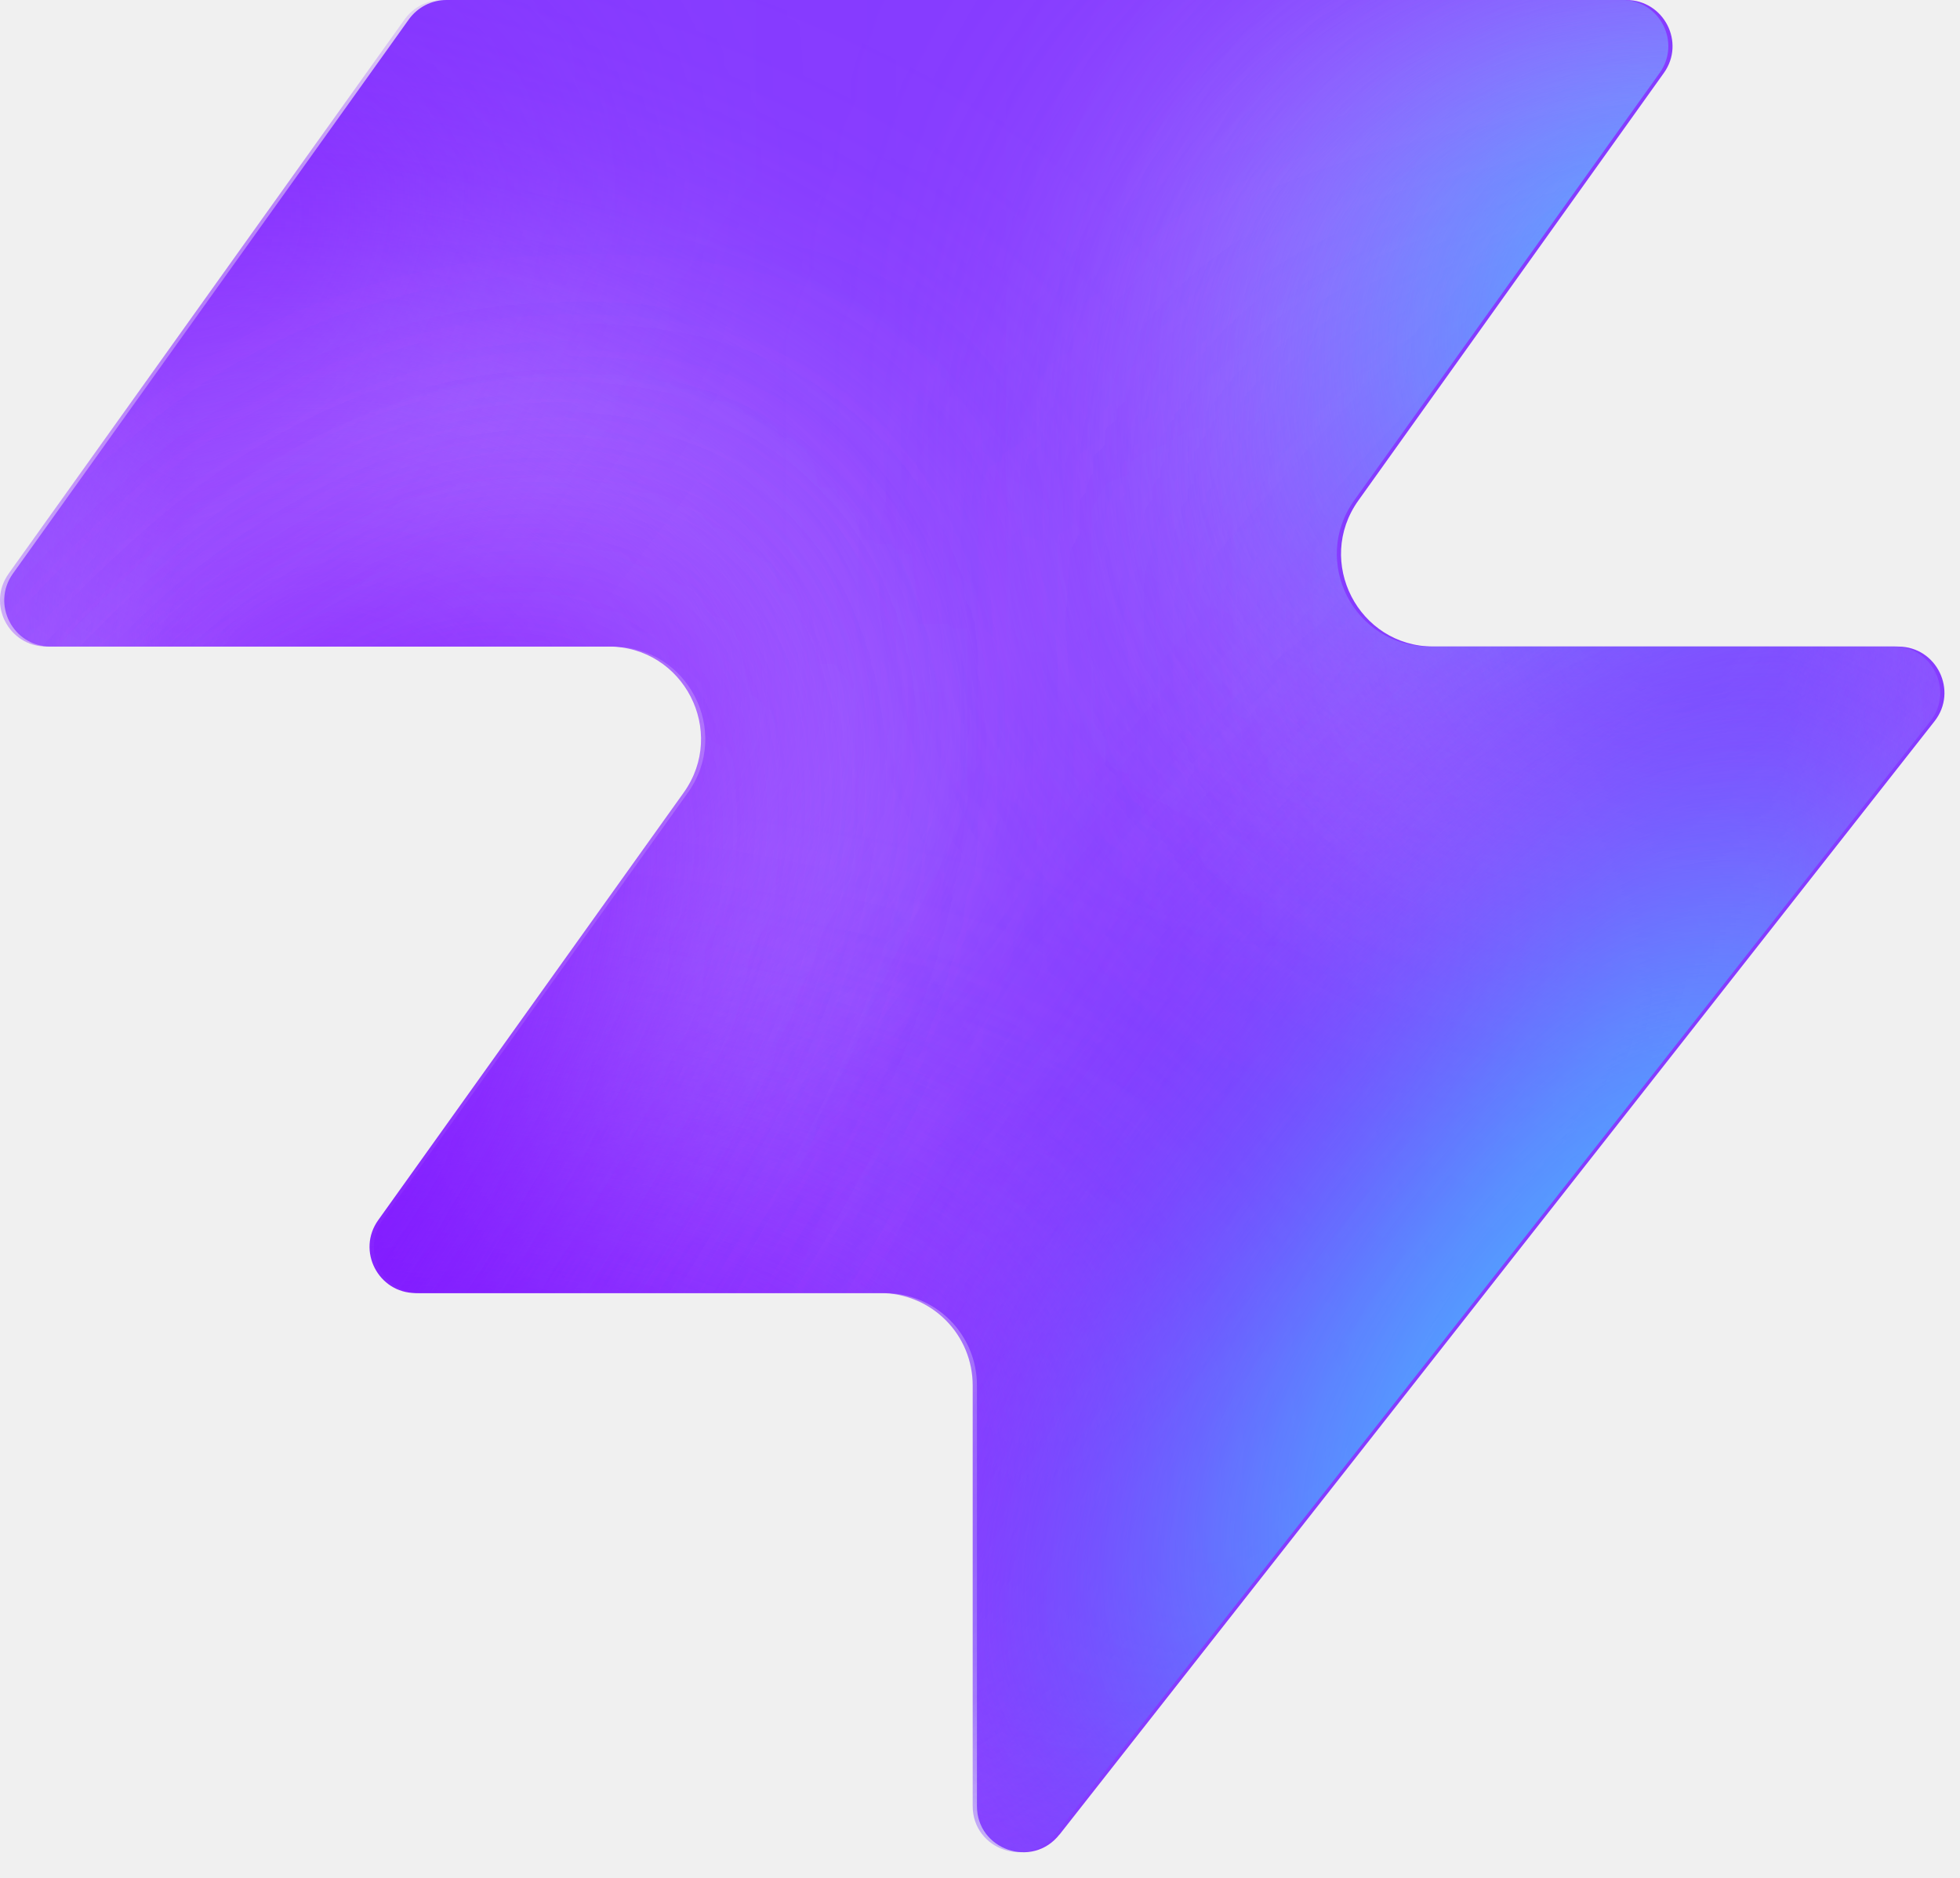
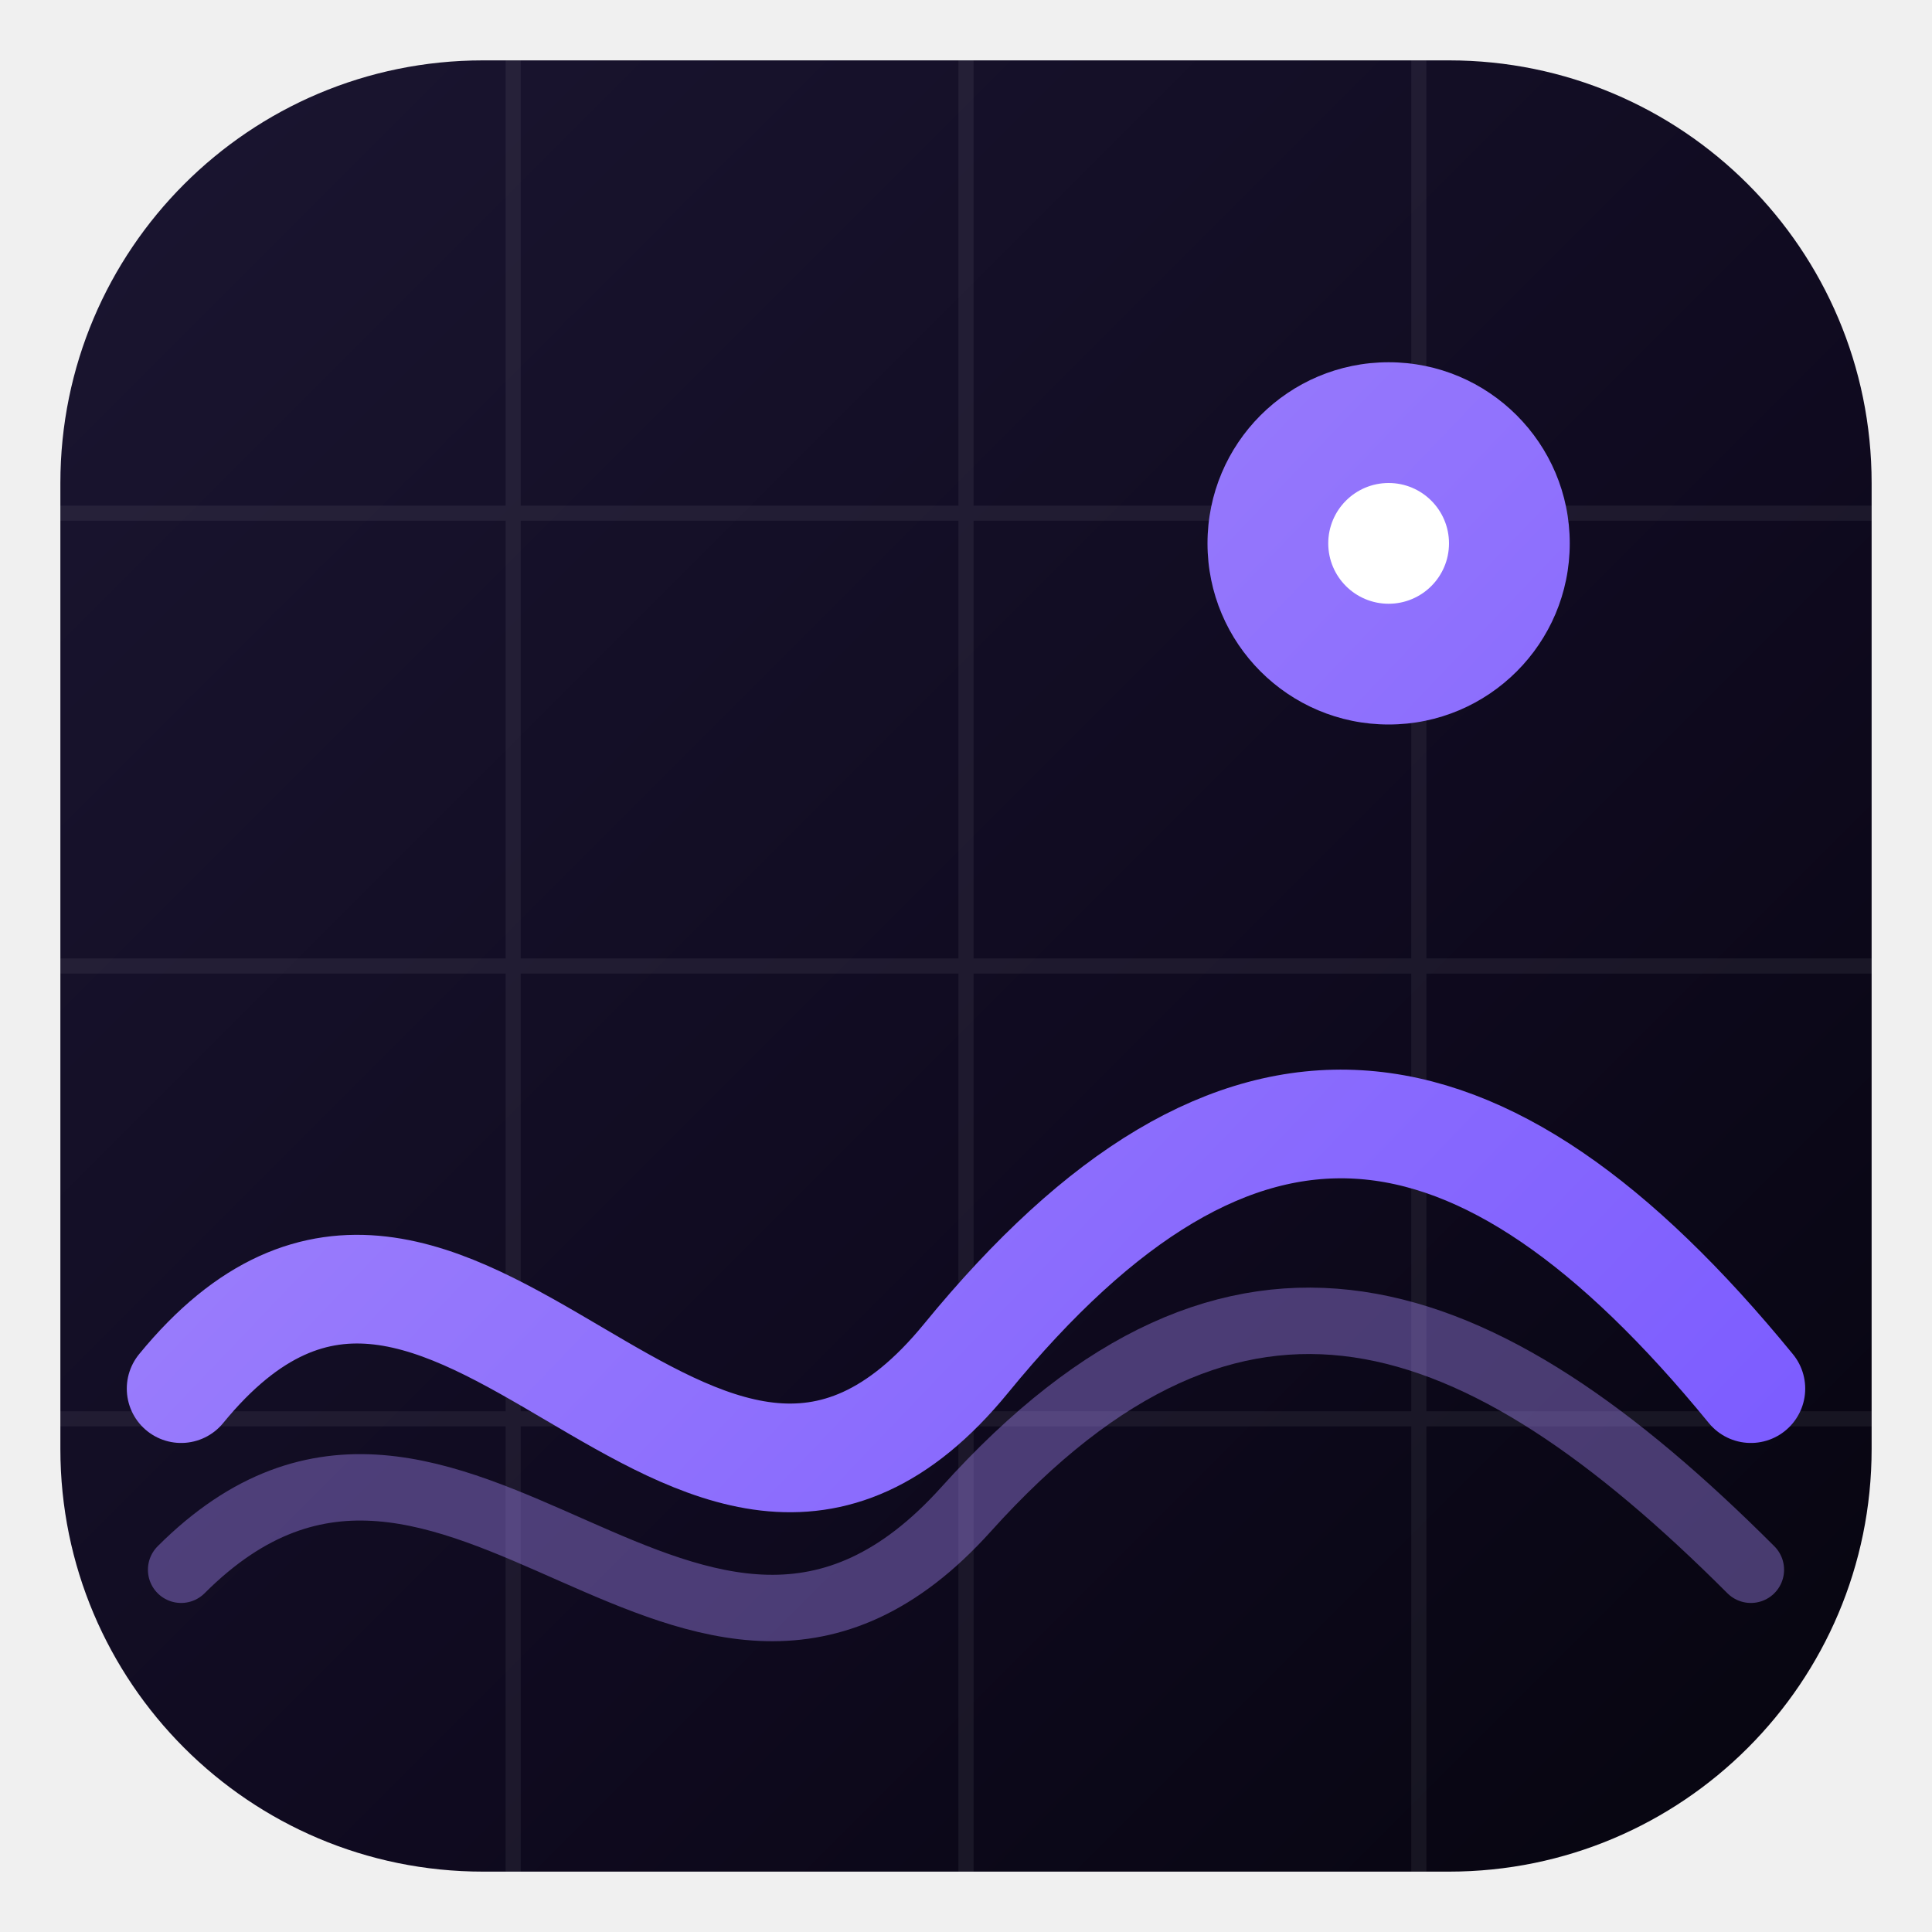
- <svg xmlns="http://www.w3.org/2000/svg" width="48" height="46" fill="none" viewBox="0 0 48 46">
-   <path fill="#863bff" d="M25.946 44.938c-.664.845-2.021.375-2.021-.698V33.937a2.26 2.26 0 0 0-2.262-2.262H10.287c-.92 0-1.456-1.04-.92-1.788l7.48-10.471c1.07-1.497 0-3.578-1.842-3.578H1.237c-.92 0-1.456-1.04-.92-1.788L10.013.474c.214-.297.556-.474.92-.474h28.894c.92 0 1.456 1.04.92 1.788l-7.48 10.471c-1.07 1.498 0 3.579 1.842 3.579h11.377c.943 0 1.473 1.088.89 1.83L25.947 44.94z" style="fill:#863bff;fill:color(display-p3 .525 .23 1);fill-opacity:1" />
-   <mask id="a" width="48" height="46" x="0" y="0" maskUnits="userSpaceOnUse" style="mask-type:alpha">
-     <path fill="#000" d="M25.842 44.938c-.664.844-2.021.375-2.021-.698V33.937a2.26 2.26 0 0 0-2.262-2.262H10.183c-.92 0-1.456-1.04-.92-1.788l7.48-10.471c1.07-1.498 0-3.579-1.842-3.579H1.133c-.92 0-1.456-1.04-.92-1.787L9.91.473c.214-.297.556-.474.92-.474h28.894c.92 0 1.456 1.04.92 1.788l-7.48 10.471c-1.07 1.498 0 3.578 1.842 3.578h11.377c.943 0 1.473 1.088.89 1.832L25.843 44.94z" style="fill:#000;fill-opacity:1" />
-   </mask>
-   <g mask="url(#a)">
-     <g filter="url(#b)">
-       <ellipse cx="5.508" cy="14.704" fill="#ede6ff" rx="5.508" ry="14.704" style="fill:#ede6ff;fill:color(display-p3 .927 .903 1);fill-opacity:1" transform="matrix(.00324 1 1 -.00324 -4.47 31.516)" />
-     </g>
-     <g filter="url(#c)">
-       <ellipse cx="10.399" cy="29.851" fill="#ede6ff" rx="10.399" ry="29.851" style="fill:#ede6ff;fill:color(display-p3 .927 .903 1);fill-opacity:1" transform="matrix(.00324 1 1 -.00324 -39.328 7.883)" />
-     </g>
-     <g filter="url(#d)">
-       <ellipse cx="5.508" cy="30.487" fill="#7e14ff" rx="5.508" ry="30.487" style="fill:#7e14ff;fill:color(display-p3 .492 .077 1);fill-opacity:1" transform="rotate(89.814 -25.913 -14.639)scale(1 -1)" />
-     </g>
-     <g filter="url(#e)">
-       <ellipse cx="5.508" cy="30.599" fill="#7e14ff" rx="5.508" ry="30.599" style="fill:#7e14ff;fill:color(display-p3 .492 .077 1);fill-opacity:1" transform="rotate(89.814 -32.644 -3.334)scale(1 -1)" />
-     </g>
-     <g filter="url(#f)">
-       <ellipse cx="5.508" cy="30.599" fill="#7e14ff" rx="5.508" ry="30.599" style="fill:#7e14ff;fill:color(display-p3 .492 .077 1);fill-opacity:1" transform="matrix(.00324 1 1 -.00324 -34.34 30.47)" />
-     </g>
-     <g filter="url(#g)">
-       <ellipse cx="14.072" cy="22.078" fill="#ede6ff" rx="14.072" ry="22.078" style="fill:#ede6ff;fill:color(display-p3 .927 .903 1);fill-opacity:1" transform="rotate(93.35 24.506 48.493)scale(-1 1)" />
-     </g>
-     <g filter="url(#h)">
-       <ellipse cx="3.47" cy="21.501" fill="#7e14ff" rx="3.47" ry="21.501" style="fill:#7e14ff;fill:color(display-p3 .492 .077 1);fill-opacity:1" transform="rotate(89.009 28.708 47.59)scale(-1 1)" />
-     </g>
-     <g filter="url(#i)">
-       <ellipse cx="3.47" cy="21.501" fill="#7e14ff" rx="3.47" ry="21.501" style="fill:#7e14ff;fill:color(display-p3 .492 .077 1);fill-opacity:1" transform="rotate(89.009 28.708 47.59)scale(-1 1)" />
-     </g>
-     <g filter="url(#j)">
-       <ellipse cx=".387" cy="8.972" fill="#7e14ff" rx="4.407" ry="29.108" style="fill:#7e14ff;fill:color(display-p3 .492 .077 1);fill-opacity:1" transform="rotate(39.51 .387 8.972)" />
-     </g>
-     <g filter="url(#k)">
-       <ellipse cx="47.523" cy="-6.092" fill="#7e14ff" rx="4.407" ry="29.108" style="fill:#7e14ff;fill:color(display-p3 .492 .077 1);fill-opacity:1" transform="rotate(37.892 47.523 -6.092)" />
-     </g>
-     <g filter="url(#l)">
-       <ellipse cx="41.412" cy="6.333" fill="#47bfff" rx="5.971" ry="9.665" style="fill:#47bfff;fill:color(display-p3 .28 .748 1);fill-opacity:1" transform="rotate(37.892 41.412 6.333)" />
-     </g>
-     <g filter="url(#m)">
-       <ellipse cx="-1.879" cy="38.332" fill="#7e14ff" rx="4.407" ry="29.108" style="fill:#7e14ff;fill:color(display-p3 .492 .077 1);fill-opacity:1" transform="rotate(37.892 -1.88 38.332)" />
-     </g>
-     <g filter="url(#n)">
-       <ellipse cx="-1.879" cy="38.332" fill="#7e14ff" rx="4.407" ry="29.108" style="fill:#7e14ff;fill:color(display-p3 .492 .077 1);fill-opacity:1" transform="rotate(37.892 -1.88 38.332)" />
-     </g>
-     <g filter="url(#o)">
-       <ellipse cx="35.651" cy="29.907" fill="#7e14ff" rx="4.407" ry="29.108" style="fill:#7e14ff;fill:color(display-p3 .492 .077 1);fill-opacity:1" transform="rotate(37.892 35.651 29.907)" />
-     </g>
-     <g filter="url(#p)">
-       <ellipse cx="38.418" cy="32.4" fill="#47bfff" rx="5.971" ry="15.297" style="fill:#47bfff;fill:color(display-p3 .28 .748 1);fill-opacity:1" transform="rotate(37.892 38.418 32.4)" />
-     </g>
+ <svg xmlns="http://www.w3.org/2000/svg" width="64" height="64" viewBox="0 0 64 64" fill="none">
+   <defs>
+     <linearGradient id="bg" x1="4" y1="4" x2="60" y2="60" gradientUnits="userSpaceOnUse">
+       <stop stop-color="#1a1530" />
+       <stop offset="0.6" stop-color="#0f0a1f" />
+       <stop offset="1" stop-color="#070510" />
+     </linearGradient>
+     <linearGradient id="accent" x1="8" y1="10" x2="54" y2="54" gradientUnits="userSpaceOnUse">
+       <stop stop-color="#a78bfa" />
+       <stop offset="1" stop-color="#7c5cff" />
+     </linearGradient>
+   </defs>
+   <rect x="2" y="2" width="60" height="60" rx="14" fill="url(#bg)" />
+   <g stroke="#fff" stroke-opacity=".06" stroke-width=".5">
+     <path d="M2 17h60M2 32h60M2 47h60M17 2v60M32 2v60M47 2v60" />
  </g>
-   <defs>
-     <filter id="b" width="60.045" height="41.654" x="-19.77" y="16.149" color-interpolation-filters="sRGB" filterUnits="userSpaceOnUse">
-       <feFlood flood-opacity="0" result="BackgroundImageFix" />
-       <feBlend in="SourceGraphic" in2="BackgroundImageFix" result="shape" />
-       <feGaussianBlur result="effect1_foregroundBlur_2002_17158" stdDeviation="7.659" />
-     </filter>
-     <filter id="c" width="90.34" height="51.437" x="-54.613" y="-7.533" color-interpolation-filters="sRGB" filterUnits="userSpaceOnUse">
-       <feFlood flood-opacity="0" result="BackgroundImageFix" />
-       <feBlend in="SourceGraphic" in2="BackgroundImageFix" result="shape" />
-       <feGaussianBlur result="effect1_foregroundBlur_2002_17158" stdDeviation="7.659" />
-     </filter>
-     <filter id="d" width="79.355" height="29.4" x="-49.64" y="2.03" color-interpolation-filters="sRGB" filterUnits="userSpaceOnUse">
-       <feFlood flood-opacity="0" result="BackgroundImageFix" />
-       <feBlend in="SourceGraphic" in2="BackgroundImageFix" result="shape" />
-       <feGaussianBlur result="effect1_foregroundBlur_2002_17158" stdDeviation="4.596" />
-     </filter>
-     <filter id="e" width="79.579" height="29.4" x="-45.045" y="20.029" color-interpolation-filters="sRGB" filterUnits="userSpaceOnUse">
-       <feFlood flood-opacity="0" result="BackgroundImageFix" />
-       <feBlend in="SourceGraphic" in2="BackgroundImageFix" result="shape" />
-       <feGaussianBlur result="effect1_foregroundBlur_2002_17158" stdDeviation="4.596" />
-     </filter>
-     <filter id="f" width="79.579" height="29.4" x="-43.513" y="21.178" color-interpolation-filters="sRGB" filterUnits="userSpaceOnUse">
-       <feFlood flood-opacity="0" result="BackgroundImageFix" />
-       <feBlend in="SourceGraphic" in2="BackgroundImageFix" result="shape" />
-       <feGaussianBlur result="effect1_foregroundBlur_2002_17158" stdDeviation="4.596" />
-     </filter>
-     <filter id="g" width="74.749" height="58.852" x="15.756" y="-17.901" color-interpolation-filters="sRGB" filterUnits="userSpaceOnUse">
-       <feFlood flood-opacity="0" result="BackgroundImageFix" />
-       <feBlend in="SourceGraphic" in2="BackgroundImageFix" result="shape" />
-       <feGaussianBlur result="effect1_foregroundBlur_2002_17158" stdDeviation="7.659" />
-     </filter>
-     <filter id="h" width="61.377" height="25.362" x="23.548" y="2.284" color-interpolation-filters="sRGB" filterUnits="userSpaceOnUse">
-       <feFlood flood-opacity="0" result="BackgroundImageFix" />
-       <feBlend in="SourceGraphic" in2="BackgroundImageFix" result="shape" />
-       <feGaussianBlur result="effect1_foregroundBlur_2002_17158" stdDeviation="4.596" />
-     </filter>
-     <filter id="i" width="61.377" height="25.362" x="23.548" y="2.284" color-interpolation-filters="sRGB" filterUnits="userSpaceOnUse">
-       <feFlood flood-opacity="0" result="BackgroundImageFix" />
-       <feBlend in="SourceGraphic" in2="BackgroundImageFix" result="shape" />
-       <feGaussianBlur result="effect1_foregroundBlur_2002_17158" stdDeviation="4.596" />
-     </filter>
-     <filter id="j" width="56.045" height="63.649" x="-27.636" y="-22.853" color-interpolation-filters="sRGB" filterUnits="userSpaceOnUse">
-       <feFlood flood-opacity="0" result="BackgroundImageFix" />
-       <feBlend in="SourceGraphic" in2="BackgroundImageFix" result="shape" />
-       <feGaussianBlur result="effect1_foregroundBlur_2002_17158" stdDeviation="4.596" />
-     </filter>
-     <filter id="k" width="54.814" height="64.646" x="20.116" y="-38.415" color-interpolation-filters="sRGB" filterUnits="userSpaceOnUse">
-       <feFlood flood-opacity="0" result="BackgroundImageFix" />
-       <feBlend in="SourceGraphic" in2="BackgroundImageFix" result="shape" />
-       <feGaussianBlur result="effect1_foregroundBlur_2002_17158" stdDeviation="4.596" />
-     </filter>
-     <filter id="l" width="33.541" height="35.313" x="24.641" y="-11.323" color-interpolation-filters="sRGB" filterUnits="userSpaceOnUse">
-       <feFlood flood-opacity="0" result="BackgroundImageFix" />
-       <feBlend in="SourceGraphic" in2="BackgroundImageFix" result="shape" />
-       <feGaussianBlur result="effect1_foregroundBlur_2002_17158" stdDeviation="4.596" />
-     </filter>
-     <filter id="m" width="54.814" height="64.646" x="-29.286" y="6.009" color-interpolation-filters="sRGB" filterUnits="userSpaceOnUse">
-       <feFlood flood-opacity="0" result="BackgroundImageFix" />
-       <feBlend in="SourceGraphic" in2="BackgroundImageFix" result="shape" />
-       <feGaussianBlur result="effect1_foregroundBlur_2002_17158" stdDeviation="4.596" />
-     </filter>
-     <filter id="n" width="54.814" height="64.646" x="-29.286" y="6.009" color-interpolation-filters="sRGB" filterUnits="userSpaceOnUse">
-       <feFlood flood-opacity="0" result="BackgroundImageFix" />
-       <feBlend in="SourceGraphic" in2="BackgroundImageFix" result="shape" />
-       <feGaussianBlur result="effect1_foregroundBlur_2002_17158" stdDeviation="4.596" />
-     </filter>
-     <filter id="o" width="54.814" height="64.646" x="8.244" y="-2.416" color-interpolation-filters="sRGB" filterUnits="userSpaceOnUse">
-       <feFlood flood-opacity="0" result="BackgroundImageFix" />
-       <feBlend in="SourceGraphic" in2="BackgroundImageFix" result="shape" />
-       <feGaussianBlur result="effect1_foregroundBlur_2002_17158" stdDeviation="4.596" />
-     </filter>
-     <filter id="p" width="39.409" height="43.623" x="18.713" y="10.588" color-interpolation-filters="sRGB" filterUnits="userSpaceOnUse">
-       <feFlood flood-opacity="0" result="BackgroundImageFix" />
-       <feBlend in="SourceGraphic" in2="BackgroundImageFix" result="shape" />
-       <feGaussianBlur result="effect1_foregroundBlur_2002_17158" stdDeviation="4.596" />
-     </filter>
-   </defs>
+   <path d="M6 46C15 35 23 56 32 45S49 35 58 46" stroke="url(#accent)" stroke-width="3.6" stroke-linecap="round" />
+   <path d="M6 52C15 43 23 60 32 50S49 43 58 52" stroke="#a78bfa" stroke-opacity=".4" stroke-width="2.2" stroke-linecap="round" />
+   <circle cx="46" cy="18" r="6" fill="url(#accent)" />
+   <circle cx="46" cy="18" r="2" fill="#fff" />
</svg>
